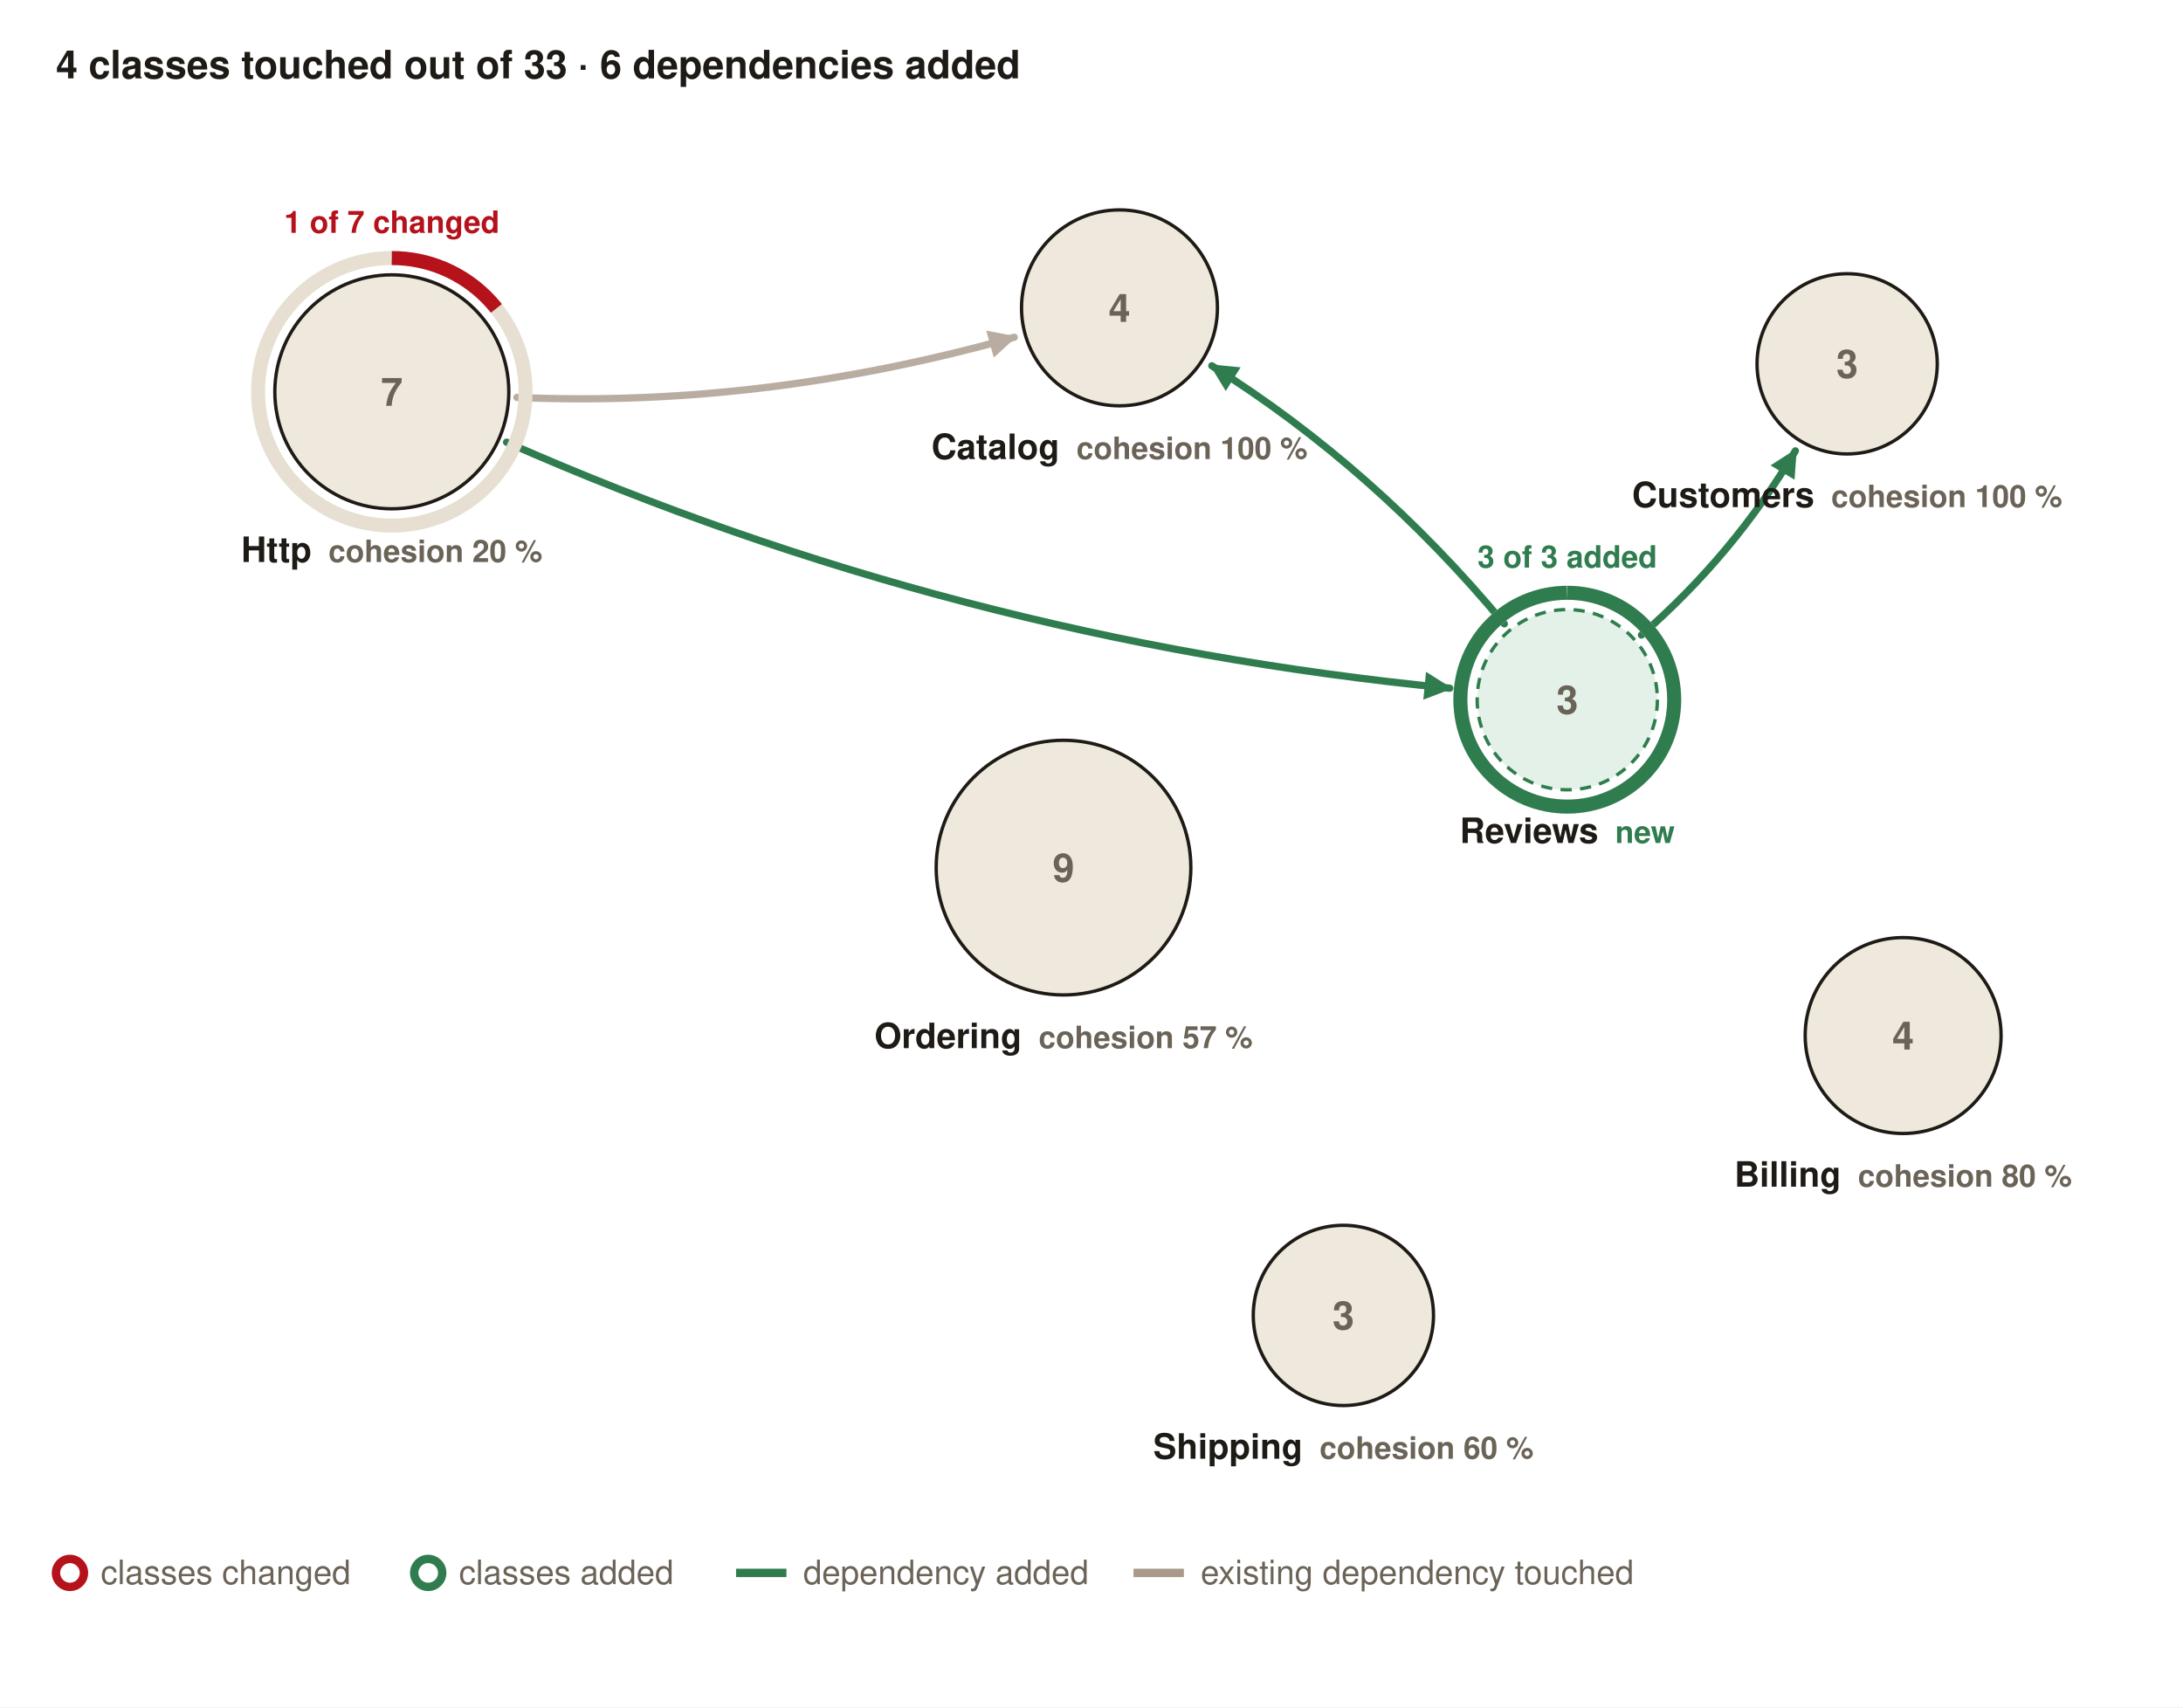
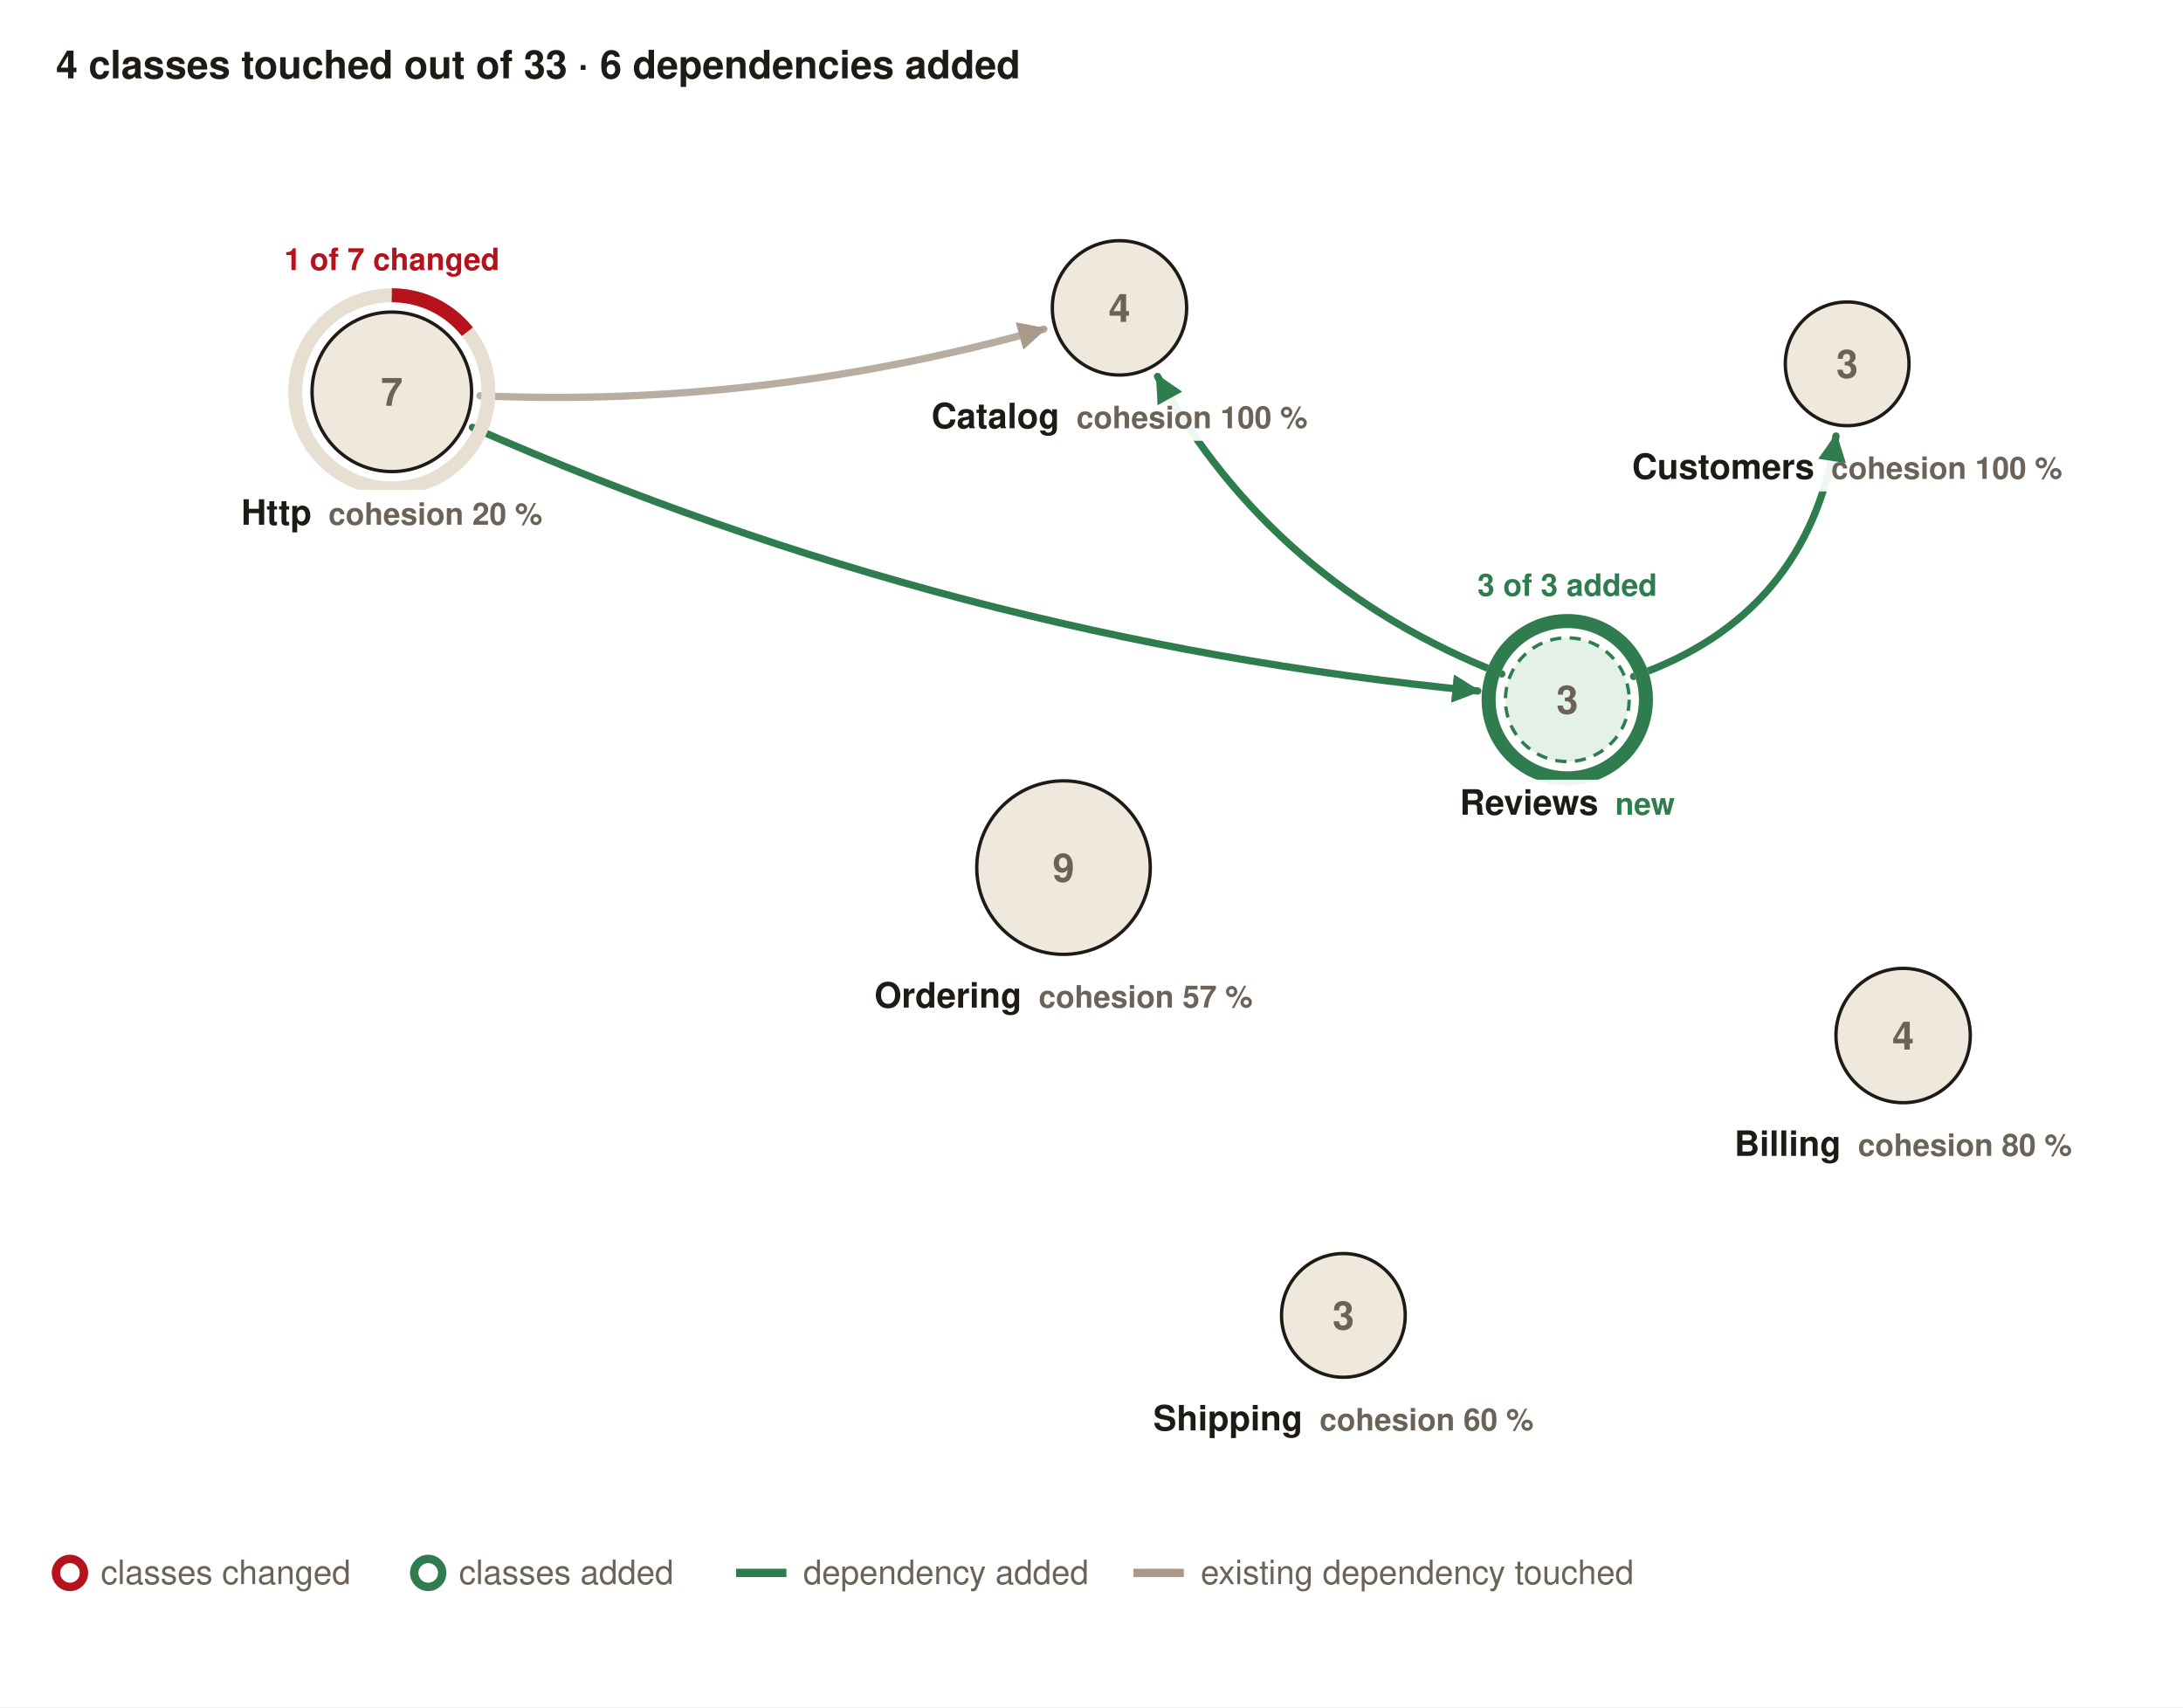
<svg xmlns="http://www.w3.org/2000/svg" viewBox="0 0 780 610" width="780" height="610" font-family="-apple-system, 'Segoe UI', Helvetica, Arial, sans-serif">
  <style>text{fill:#1e1b16}.sub{fill:#6b6357;font-size:11px}.hot{fill:#b5121b;font-size:11px;font-weight:600}.new{fill:#2f7d4f;font-size:11px;font-weight:600}.legend{fill:#6b6357;font-size:12px}.count{fill:#6b6357;font-size:14px;font-weight:600}</style>
  <defs>
    <marker id="arrow-edge" viewBox="0 0 10 10" refX="9" refY="5" markerUnits="userSpaceOnUse" markerWidth="10" markerHeight="10" orient="auto-start-reverse">
      <path d="M0 0 L10 5 L0 10 z" fill="#a8998a" />
    </marker>
    <marker id="arrow-added" viewBox="0 0 10 10" refX="9" refY="5" markerUnits="userSpaceOnUse" markerWidth="10" markerHeight="10" orient="auto-start-reverse">
      <path d="M0 0 L10 5 L0 10 z" fill="#2f7d4f" />
    </marker>
  </defs>
  <rect width="780" height="610" fill="#ffffff" />
  <text x="20" y="28" font-size="14" font-weight="600">4 classes touched out of 33 · 6 dependencies added</text>
-   <path d="M184.7 142.0 Q272.4 145.8 362.4 120.5" fill="none" stroke="#a8998a" stroke-width="2.6" stroke-linecap="round" opacity="0.8" marker-end="url(#arrow-edge)" />
-   <path d="M181.0 158.0 Q341.2 228.6 518.0 245.9" fill="none" stroke="#2f7d4f" stroke-width="2.6" stroke-linecap="round" marker-end="url(#arrow-added)" />
-   <path d="M537.5 222.9 Q491.2 167.2 433.0 130.7" fill="none" stroke="#2f7d4f" stroke-width="2.6" stroke-linecap="round" marker-end="url(#arrow-added)" />
-   <path d="M586.5 226.9 Q619.6 198.0 641.5 161.1" fill="none" stroke="#2f7d4f" stroke-width="2.6" stroke-linecap="round" marker-end="url(#arrow-added)" />
-   <circle cx="680" cy="370" r="35.0" fill="#efe9dd" stroke="#1e1b16" stroke-width="1.2" />
+   <path d="M171.5 141.4 Q272.4 145.8 373.0 117.6" fill="none" stroke="#a8998a" stroke-width="2.6" stroke-linecap="round" opacity="0.8" marker-end="url(#arrow-edge)" />
+   <path d="M168.8 152.7 Q341.2 228.6 528.0 246.9" fill="none" stroke="#2f7d4f" stroke-width="2.6" stroke-linecap="round" marker-end="url(#arrow-added)" />
+   <path d="M536.6 240.8 Q454.8 208.8 413.6 134.5" fill="none" stroke="#2f7d4f" stroke-width="2.6" stroke-linecap="round" marker-end="url(#arrow-added)" />
+   <path d="M583.7 241.7 Q646.0 220.0 656.0 155.8" fill="none" stroke="#2f7d4f" stroke-width="2.6" stroke-linecap="round" marker-end="url(#arrow-added)" />
+   <circle cx="680" cy="370" r="24.0" fill="#efe9dd" stroke="#1e1b16" stroke-width="1.2" />
  <text x="680" y="375.0" text-anchor="middle" class="count">4</text>
-   <text x="680" y="424.0" text-anchor="middle" font-size="12.5" font-weight="600">Billing<tspan dx="6" class="sub">cohesion 80 %</tspan>
+   <rect x="604.5" y="400.5" width="151.0" height="17" rx="3" fill="#ffffff" opacity="0.92" />
+   <text x="680" y="413.0" text-anchor="middle" font-size="12.5" font-weight="600">Billing<tspan dx="6" class="sub">cohesion 80 %</tspan>
  </text>
-   <circle cx="400" cy="110" r="35.0" fill="#efe9dd" stroke="#1e1b16" stroke-width="1.2" />
+   <circle cx="400" cy="110" r="24.0" fill="#efe9dd" stroke="#1e1b16" stroke-width="1.2" />
  <text x="400" y="115.0" text-anchor="middle" class="count">4</text>
-   <text x="400" y="164.0" text-anchor="middle" font-size="12.5" font-weight="600">Catalog<tspan dx="6" class="sub">cohesion 100 %</tspan>
+   <rect x="321.3" y="140.5" width="157.4" height="17" rx="3" fill="#ffffff" opacity="0.92" />
+   <text x="400" y="153.0" text-anchor="middle" font-size="12.5" font-weight="600">Catalog<tspan dx="6" class="sub">cohesion 100 %</tspan>
  </text>
-   <circle cx="660" cy="130" r="32.2" fill="#efe9dd" stroke="#1e1b16" stroke-width="1.2" />
+   <circle cx="660" cy="130" r="22.1" fill="#efe9dd" stroke="#1e1b16" stroke-width="1.2" />
  <text x="660" y="135.0" text-anchor="middle" class="count">3</text>
-   <text x="660" y="181.2" text-anchor="middle" font-size="12.5" font-weight="600">Customers<tspan dx="6" class="sub">cohesion 100 %</tspan>
+   <rect x="573.9" y="158.6" width="172.2" height="17" rx="3" fill="#ffffff" opacity="0.92" />
+   <text x="660" y="171.1" text-anchor="middle" font-size="12.5" font-weight="600">Customers<tspan dx="6" class="sub">cohesion 100 %</tspan>
  </text>
-   <circle cx="140" cy="140" r="47.8" fill="none" stroke="#e6dfd2" stroke-width="5" />
-   <circle cx="140" cy="140" r="47.8" fill="none" stroke="#b5121b" stroke-width="5" stroke-dasharray="42.9 300.2" transform="rotate(-90 140 140)" />
-   <text x="140" y="83.2" text-anchor="middle" class="hot">1 of 7 changed</text>
-   <circle cx="140" cy="140" r="41.8" fill="#efe9dd" stroke="#1e1b16" stroke-width="1.2" />
+   <circle cx="140" cy="140" r="34.5" fill="none" stroke="#e6dfd2" stroke-width="5" />
+   <circle cx="140" cy="140" r="34.5" fill="none" stroke="#b5121b" stroke-width="5" stroke-dasharray="31.0 216.9" transform="rotate(-90 140 140)" />
+   <rect x="90.9" y="84.0" width="98.2" height="17" rx="3" fill="#ffffff" opacity="0.92" />
+   <text x="140" y="96.5" text-anchor="middle" class="hot">1 of 7 changed</text>
+   <circle cx="140" cy="140" r="28.5" fill="#efe9dd" stroke="#1e1b16" stroke-width="1.2" />
  <text x="140" y="145.0" text-anchor="middle" class="count">7</text>
-   <text x="140" y="200.8" text-anchor="middle" font-size="12.5" font-weight="600">Http<tspan dx="6" class="sub">cohesion 20 %</tspan>
+   <rect x="75.6" y="175.0" width="128.8" height="17" rx="3" fill="#ffffff" opacity="0.92" />
+   <text x="140" y="187.5" text-anchor="middle" font-size="12.5" font-weight="600">Http<tspan dx="6" class="sub">cohesion 20 %</tspan>
  </text>
-   <circle cx="380" cy="310" r="45.5" fill="#efe9dd" stroke="#1e1b16" stroke-width="1.2" />
+   <circle cx="380" cy="310" r="31.0" fill="#efe9dd" stroke="#1e1b16" stroke-width="1.2" />
  <text x="380" y="315.0" text-anchor="middle" class="count">9</text>
-   <text x="380" y="374.5" text-anchor="middle" font-size="12.5" font-weight="600">Ordering<tspan dx="6" class="sub">cohesion 57 %</tspan>
+   <rect x="300.8" y="347.5" width="158.4" height="17" rx="3" fill="#ffffff" opacity="0.92" />
+   <text x="380" y="360.0" text-anchor="middle" font-size="12.5" font-weight="600">Ordering<tspan dx="6" class="sub">cohesion 57 %</tspan>
  </text>
-   <circle cx="560" cy="250" r="38.2" fill="none" stroke="#e6dfd2" stroke-width="5" />
-   <circle cx="560" cy="250" r="38.2" fill="none" stroke="#2f7d4f" stroke-width="5" stroke-dasharray="239.9 239.9" stroke-dashoffset="0.0" transform="rotate(-90 560 250)" />
-   <text x="560" y="202.8" text-anchor="middle" class="new">3 of 3 added</text>
-   <circle cx="560" cy="250" r="32.2" fill="#e3f1e8" stroke="#2f7d4f" stroke-width="1.2" stroke-dasharray="4 3" />
+   <circle cx="560" cy="250" r="28.1" fill="none" stroke="#e6dfd2" stroke-width="5" />
+   <circle cx="560" cy="250" r="28.1" fill="none" stroke="#2f7d4f" stroke-width="5" stroke-dasharray="176.7 176.7" stroke-dashoffset="0.0" transform="rotate(-90 560 250)" />
+   <rect x="517.2" y="200.4" width="85.6" height="17" rx="3" fill="#ffffff" opacity="0.92" />
+   <text x="560" y="212.9" text-anchor="middle" class="new">3 of 3 added</text>
+   <circle cx="560" cy="250" r="22.1" fill="#e3f1e8" stroke="#2f7d4f" stroke-width="1.2" stroke-dasharray="4 3" />
  <text x="560" y="255.0" text-anchor="middle" class="count">3</text>
-   <text x="560" y="301.2" text-anchor="middle" font-size="12.5" font-weight="600">Reviews<tspan dx="6" class="new">new</tspan>
+   <rect x="516.5" y="278.6" width="87.0" height="17" rx="3" fill="#ffffff" opacity="0.92" />
+   <text x="560" y="291.1" text-anchor="middle" font-size="12.5" font-weight="600">Reviews<tspan dx="6" class="new">new</tspan>
  </text>
-   <circle cx="480" cy="470" r="32.2" fill="#efe9dd" stroke="#1e1b16" stroke-width="1.2" />
+   <circle cx="480" cy="470" r="22.1" fill="#efe9dd" stroke="#1e1b16" stroke-width="1.2" />
  <text x="480" y="475.0" text-anchor="middle" class="count">3</text>
-   <text x="480" y="521.2" text-anchor="middle" font-size="12.5" font-weight="600">Shipping<tspan dx="6" class="sub">cohesion 60 %</tspan>
+   <rect x="400.8" y="498.6" width="158.4" height="17" rx="3" fill="#ffffff" opacity="0.92" />
+   <text x="480" y="511.1" text-anchor="middle" font-size="12.5" font-weight="600">Shipping<tspan dx="6" class="sub">cohesion 60 %</tspan>
  </text>
+   <path d="M171.5 141.4 Q272.4 145.8 373.0 117.6" fill="none" stroke="none" marker-end="url(#arrow-edge)" />
+   <path d="M168.8 152.7 Q341.2 228.6 528.0 246.9" fill="none" stroke="none" marker-end="url(#arrow-added)" />
+   <path d="M536.6 240.8 Q454.8 208.8 413.6 134.5" fill="none" stroke="none" marker-end="url(#arrow-added)" />
+   <path d="M583.7 241.7 Q646.0 220.0 656.0 155.8" fill="none" stroke="none" marker-end="url(#arrow-added)" />
  <circle cx="25" cy="562" r="5" fill="none" stroke="#b5121b" stroke-width="3" />
  <text x="36" y="566" class="legend">classes changed</text>
  <circle cx="153" cy="562" r="5" fill="none" stroke="#2f7d4f" stroke-width="3" />
  <text x="164" y="566" class="legend">classes added</text>
  <line x1="263" y1="562" x2="281" y2="562" stroke="#2f7d4f" stroke-width="3" />
  <text x="287" y="566" class="legend">dependency added</text>
  <line x1="405" y1="562" x2="423" y2="562" stroke="#a8998a" stroke-width="3" />
  <text x="429" y="566" class="legend">existing dependency touched</text>
</svg>
